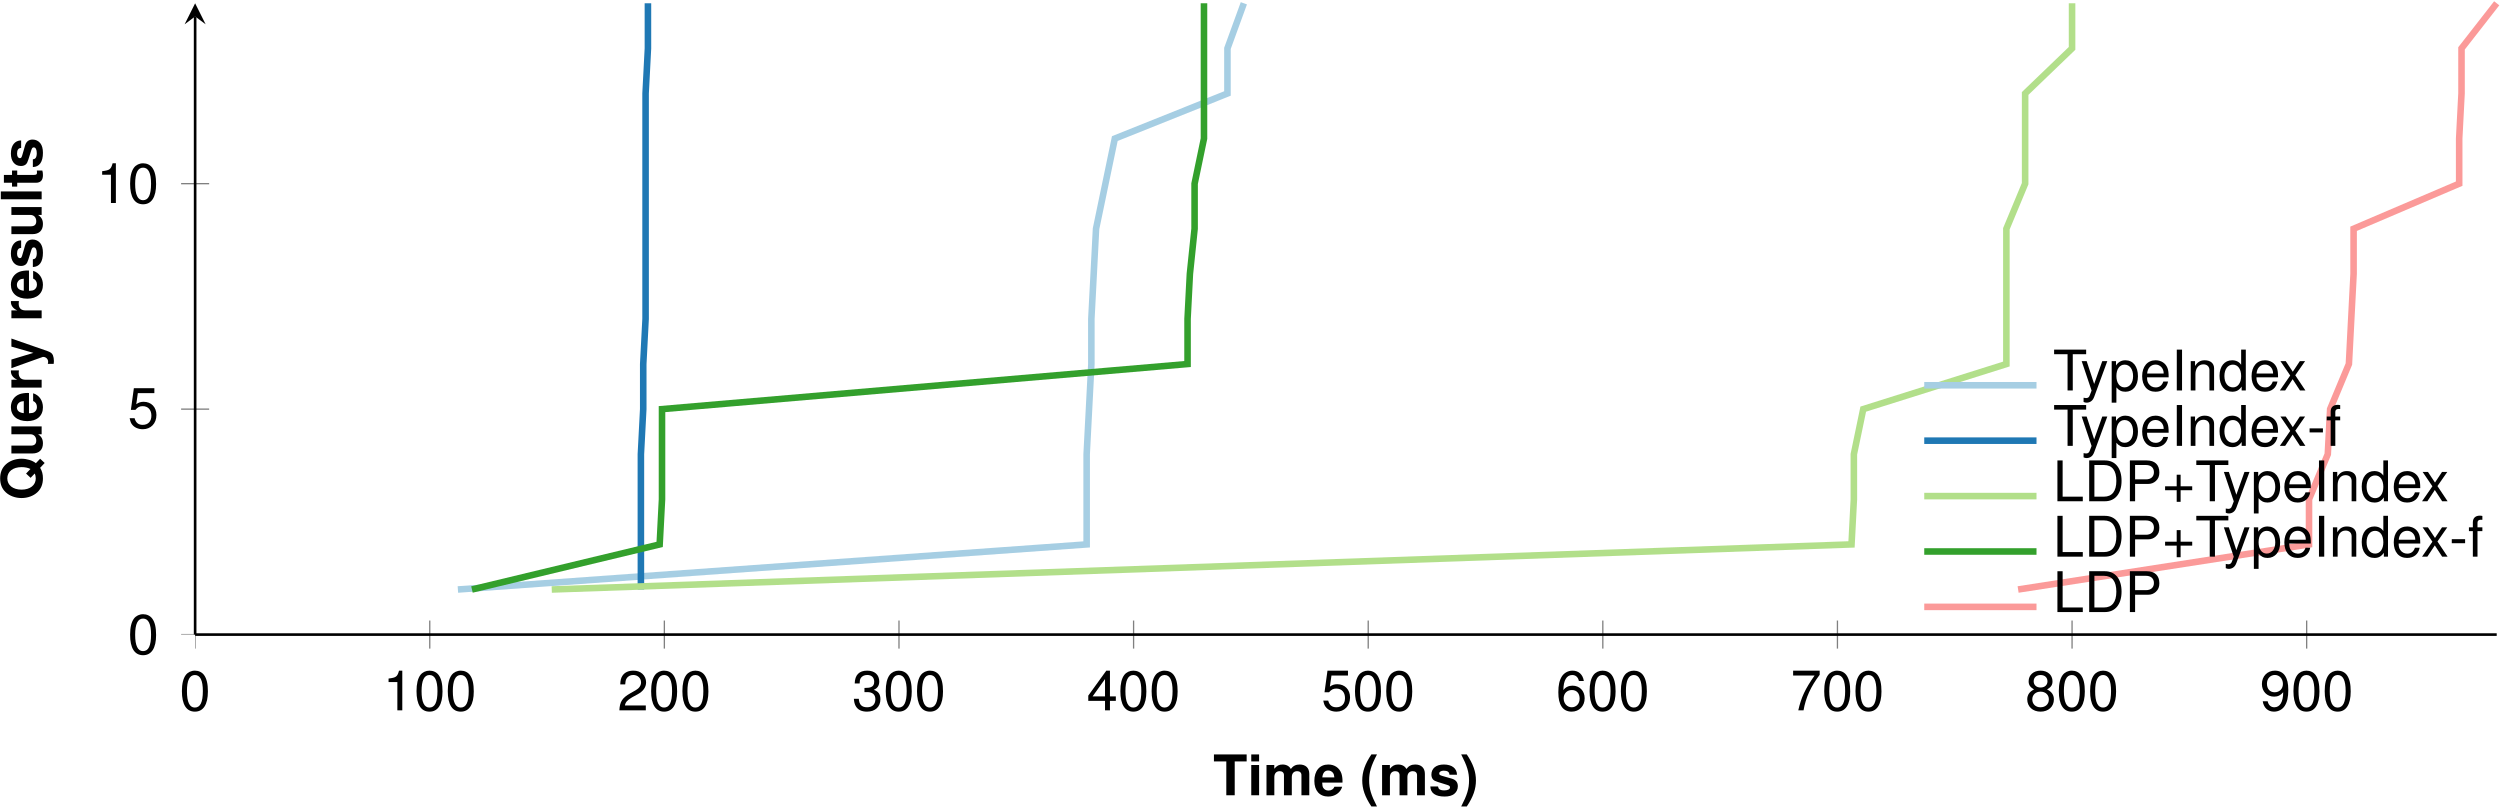
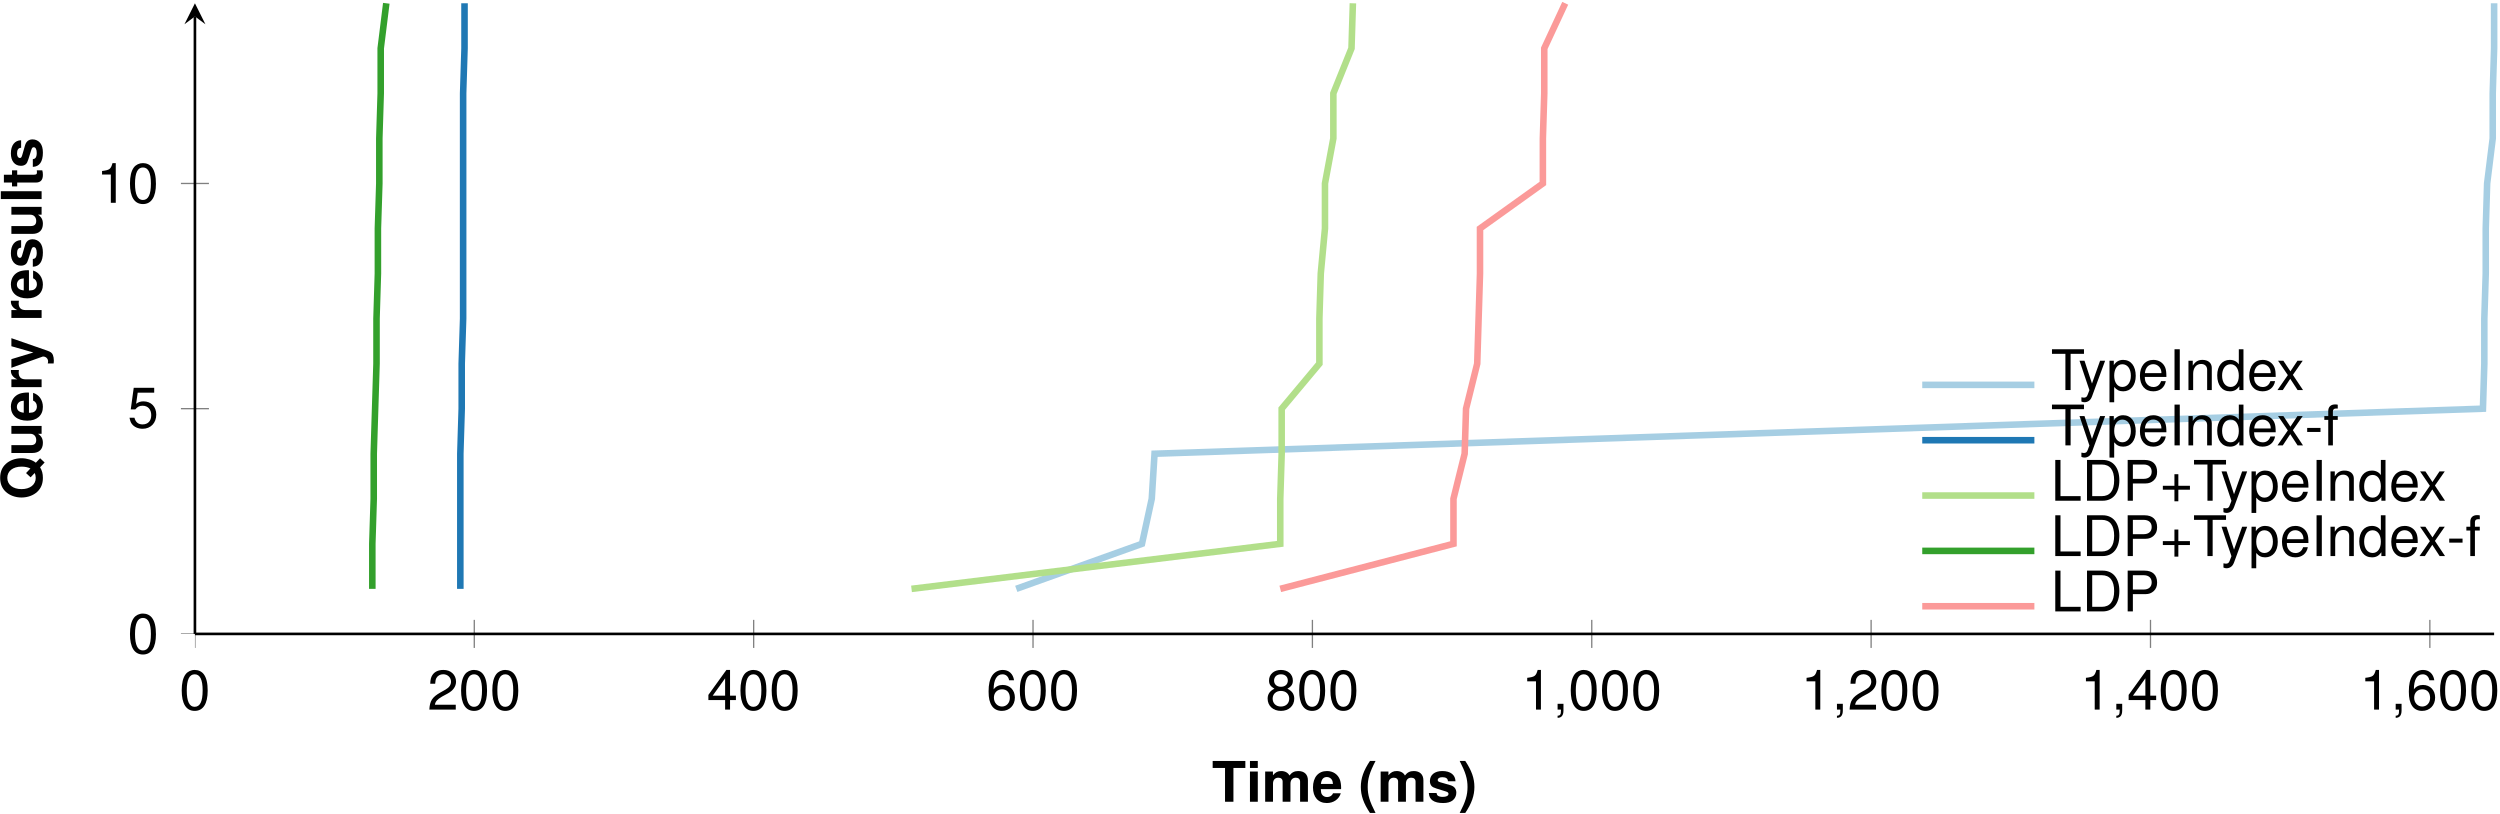
- <svg xmlns="http://www.w3.org/2000/svg" xmlns:xlink="http://www.w3.org/1999/xlink" version="1.1" width="378.76pt" height="122.331pt" viewBox="3.156 -125.432 378.76 122.331">
+ <svg xmlns="http://www.w3.org/2000/svg" xmlns:xlink="http://www.w3.org/1999/xlink" version="1.1" width="379.151pt" height="123.44pt" viewBox="3.156 -126.541 379.151 123.44">
  <defs>
    <clipPath id="clip1">
-       <path d="M32.719 112.449H381.418V-266.676H32.719" />
+       <path d="M32.719 111.34H381.414V-267.785H32.719" />
    </clipPath>
    <clipPath id="clip2">
-       <path d="M-109.023-29.289V-124.934H523.161V-29.289" />
+       <path d="M-109.019-30.402V-126.043H523.153V-30.402" />
    </clipPath>
    <path id="g1-40" d="M1.723-6.186C.747-4.718 .339-3.547 .339-2.249C.339-.942 .747 .229 1.723 1.697H2.571C1.672-.051 1.383-1.001 1.383-2.249C1.383-3.488 1.672-4.455 2.571-6.186H1.723Z" />
    <path id="g1-41" d="M1.035 1.697C2.011 .229 2.419-.942 2.419-2.24C2.419-3.547 2.011-4.718 1.035-6.186H.187C1.086-4.438 1.375-3.488 1.375-2.24C1.375-1.001 1.086-.034 .187 1.697H1.035Z" />
    <path id="g1-81" d="M5.643-.874C6.059-1.383 6.322-2.232 6.322-3.064C6.322-3.972 6-4.846 5.457-5.431C4.922-6.008 4.226-6.288 3.344-6.288S1.765-6.008 1.23-5.431C.687-4.846 .365-3.972 .365-3.047S.687-1.247 1.23-.662C1.765-.085 2.469 .195 3.344 .195C3.98 .195 4.455 .068 4.947-.229L5.677 .458L6.322-.229L5.643-.874ZM4.073-2.359L3.428-1.672L4.082-1.052C3.887-.95 3.607-.891 3.335-.891C2.317-.891 1.638-1.748 1.638-3.047S2.317-5.202 3.344-5.202C4.379-5.202 5.049-4.353 5.049-3.038C5.049-2.529 4.956-2.071 4.769-1.697L4.073-2.359Z" />
    <path id="g1-84" d="M3.267-5.126H5.075V-6.186H.119V-5.126H1.994V0H3.267V-5.126Z" />
    <path id="g1-101" d="M4.447-1.918C4.455-2.02 4.455-2.062 4.455-2.122C4.455-2.58 4.387-3.004 4.277-3.327C3.972-4.158 3.233-4.659 2.308-4.659C.993-4.659 .187-3.708 .187-2.172C.187-.704 .984 .195 2.283 .195C3.31 .195 4.141-.39 4.404-1.29H3.233C3.089-.925 2.758-.713 2.325-.713C1.986-.713 1.714-.857 1.544-1.112C1.434-1.281 1.392-1.485 1.375-1.918H4.447ZM1.392-2.707C1.468-3.403 1.765-3.751 2.291-3.751C2.588-3.751 2.86-3.607 3.03-3.369C3.14-3.199 3.191-3.021 3.216-2.707H1.392Z" />
    <path id="g1-105" d="M1.757-4.583H.569V0H1.757V-4.583ZM1.757-6.186H.569V-5.126H1.757V-6.186Z" />
    <path id="g1-108" d="M1.757-6.186H.569V0H1.757V-6.186Z" />
    <path id="g1-109" d="M.509-4.583V0H1.697V-2.75C1.697-3.31 2.003-3.649 2.512-3.649C2.911-3.649 3.157-3.42 3.157-3.055V0H4.345V-2.75C4.345-3.31 4.65-3.649 5.16-3.649C5.558-3.649 5.805-3.42 5.805-3.055V0H6.993V-3.242C6.993-4.133 6.45-4.659 5.533-4.659C4.956-4.659 4.549-4.455 4.192-3.98C3.972-4.413 3.513-4.659 2.945-4.659C2.419-4.659 2.079-4.481 1.689-4.014V-4.583H.509Z" />
    <path id="g1-114" d="M.535-4.583V0H1.723V-2.436C1.723-3.131 2.071-3.479 2.767-3.479C2.894-3.479 2.979-3.471 3.14-3.445V-4.65C3.072-4.659 3.03-4.659 2.996-4.659C2.453-4.659 1.977-4.303 1.723-3.683V-4.583H.535Z" />
    <path id="g1-115" d="M4.286-3.106C4.269-4.073 3.522-4.659 2.291-4.659C1.129-4.659 .407-4.073 .407-3.131C.407-2.826 .501-2.563 .662-2.385C.823-2.223 .967-2.147 1.409-2.003L2.826-1.561C3.123-1.468 3.225-1.375 3.225-1.188C3.225-.908 2.894-.738 2.342-.738C2.037-.738 1.791-.798 1.638-.9C1.511-.993 1.46-1.086 1.409-1.332H.246C.28-.331 1.018 .195 2.41 .195C3.047 .195 3.53 .059 3.87-.212S4.413-.908 4.413-1.358C4.413-1.952 4.116-2.334 3.513-2.512L2.011-2.945C1.68-3.047 1.595-3.114 1.595-3.301C1.595-3.556 1.867-3.725 2.283-3.725C2.851-3.725 3.131-3.522 3.14-3.106H4.286Z" />
    <path id="g1-116" d="M2.554-4.489H1.892V-5.72H.704V-4.489H.119V-3.7H.704V-.883C.704-.161 1.086 .195 1.867 .195C2.13 .195 2.342 .17 2.554 .102V-.73C2.436-.713 2.368-.704 2.283-.704C1.969-.704 1.892-.798 1.892-1.205V-3.7H2.554V-4.489Z" />
    <path id="g1-117" d="M4.591 0V-4.583H3.403V-1.714C3.403-1.171 3.021-.815 2.444-.815C1.935-.815 1.68-1.086 1.68-1.638V-4.583H.492V-1.392C.492-.382 1.052 .195 2.028 .195C2.648 .195 3.064-.034 3.403-.543V0H4.591Z" />
    <path id="g1-121" d="M3.344-4.583L2.393-1.247L1.383-4.583H.076L1.782 .187V.195V.221C1.782 .653 1.46 .984 1.044 .984C.95 .984 .883 .976 .73 .933V1.825C.908 1.85 1.01 1.858 1.154 1.858C1.451 1.858 1.808 1.799 2.011 1.714C2.342 1.578 2.486 1.383 2.682 .84L4.566-4.583H3.344Z" />
    <path id="g3-43" d="M4.532-2.266H2.775V-4.022H2.181V-2.266H.424V-1.672H2.181V.085H2.775V-1.672H4.532V-2.266Z" />
+     <path id="g3-44" d="M.738-.883V0H1.247V.153C1.247 .738 1.137 .908 .738 .925V1.247C1.332 1.247 1.629 .866 1.629 .136V-.883H.738Z" />
    <path id="g3-45" d="M2.41-2.648H.39V-2.037H2.41V-2.648Z" />
    <path id="g3-48" d="M2.334-6.017C1.774-6.017 1.264-5.771 .95-5.355C.56-4.829 .365-4.022 .365-2.911C.365-.883 1.044 .195 2.334 .195C3.607 .195 4.303-.883 4.303-2.86C4.303-4.031 4.116-4.812 3.717-5.355C3.403-5.779 2.902-6.017 2.334-6.017ZM2.334-5.355C3.14-5.355 3.539-4.54 3.539-2.928C3.539-1.222 3.148-.424 2.317-.424C1.528-.424 1.129-1.256 1.129-2.902S1.528-5.355 2.334-5.355Z" />
    <path id="g3-49" d="M2.198-4.286V0H2.945V-6.017H2.453C2.189-5.092 2.02-4.964 .866-4.82V-4.286H2.198Z" />
    <path id="g3-50" d="M4.294-.738H1.129C1.205-1.23 1.477-1.544 2.215-1.977L3.064-2.436C3.904-2.894 4.336-3.513 4.336-4.252C4.336-4.752 4.133-5.219 3.776-5.541S2.979-6.017 2.41-6.017C1.646-6.017 1.078-5.745 .747-5.236C.535-4.914 .441-4.54 .424-3.929H1.171C1.197-4.336 1.247-4.583 1.349-4.778C1.544-5.143 1.935-5.363 2.385-5.363C3.064-5.363 3.573-4.88 3.573-4.235C3.573-3.759 3.293-3.352 2.758-3.047L1.977-2.605C.721-1.892 .356-1.324 .289 0H4.294V-.738Z" />
-     <path id="g3-51" d="M1.875-2.758H1.969L2.283-2.767C3.106-2.767 3.53-2.393 3.53-1.672C3.53-.917 3.064-.467 2.283-.467C1.468-.467 1.069-.874 1.018-1.748H.272C.306-1.264 .39-.95 .535-.679C.84-.102 1.434 .195 2.257 .195C3.496 .195 4.294-.543 4.294-1.68C4.294-2.444 3.997-2.868 3.276-3.114C3.836-3.335 4.116-3.759 4.116-4.362C4.116-5.397 3.428-6.017 2.283-6.017C1.069-6.017 .424-5.355 .399-4.073H1.146C1.154-4.438 1.188-4.642 1.281-4.829C1.451-5.16 1.825-5.363 2.291-5.363C2.953-5.363 3.352-4.973 3.352-4.336C3.352-3.912 3.199-3.658 2.868-3.522C2.665-3.437 2.402-3.403 1.875-3.394V-2.758Z" />
    <path id="g3-52" d="M2.775-1.443V0H3.522V-1.443H4.413V-2.113H3.522V-6.017H2.97L.238-2.232V-1.443H2.775ZM2.775-2.113H.891L2.775-4.744V-2.113Z" />
    <path id="g3-53" d="M4.039-6.017H.933L.484-2.741H1.171C1.519-3.157 1.808-3.301 2.274-3.301C3.08-3.301 3.59-2.75 3.59-1.858C3.59-.993 3.089-.467 2.274-.467C1.621-.467 1.222-.798 1.044-1.477H.297C.399-.984 .484-.747 .662-.526C1.001-.068 1.612 .195 2.291 .195C3.505 .195 4.353-.687 4.353-1.96C4.353-3.148 3.564-3.963 2.41-3.963C1.986-3.963 1.646-3.853 1.298-3.598L1.536-5.278H4.039V-6.017Z" />
    <path id="g3-54" d="M4.226-4.447C4.082-5.431 3.437-6.017 2.52-6.017C1.858-6.017 1.264-5.694 .908-5.16C.535-4.574 .365-3.836 .365-2.741C.365-1.731 .518-1.086 .874-.552C1.197-.068 1.723 .195 2.385 .195C3.53 .195 4.353-.653 4.353-1.833C4.353-2.953 3.59-3.742 2.512-3.742C1.918-3.742 1.451-3.513 1.129-3.072C1.137-4.54 1.612-5.355 2.469-5.355C2.996-5.355 3.361-5.024 3.479-4.447H4.226ZM2.419-3.08C3.14-3.08 3.59-2.58 3.59-1.774C3.59-1.018 3.08-.467 2.393-.467C1.697-.467 1.171-1.044 1.171-1.816C1.171-2.563 1.68-3.08 2.419-3.08Z" />
-     <path id="g3-55" d="M4.413-6.017H.39V-5.278H3.641C2.206-3.233 1.621-1.977 1.171 0H1.969C2.3-1.926 3.055-3.581 4.413-5.389V-6.017Z" />
    <path id="g3-56" d="M3.318-3.165C3.938-3.539 4.141-3.844 4.141-4.413C4.141-5.355 3.403-6.017 2.334-6.017C1.273-6.017 .526-5.355 .526-4.413C.526-3.853 .73-3.547 1.341-3.165C.653-2.834 .314-2.334 .314-1.672C.314-.569 1.146 .195 2.334 .195S4.353-.569 4.353-1.663C4.353-2.334 4.014-2.834 3.318-3.165ZM2.334-5.355C2.97-5.355 3.378-4.981 3.378-4.396C3.378-3.836 2.962-3.462 2.334-3.462S1.29-3.836 1.29-4.404C1.29-4.981 1.706-5.355 2.334-5.355ZM2.334-2.834C3.08-2.834 3.59-2.359 3.59-1.655C3.59-.942 3.08-.467 2.317-.467C1.587-.467 1.078-.95 1.078-1.655S1.587-2.834 2.334-2.834Z" />
-     <path id="g3-57" d="M.45-1.375C.594-.39 1.239 .195 2.155 .195C2.817 .195 3.42-.127 3.768-.662C4.15-1.247 4.319-1.986 4.319-3.08C4.319-4.09 4.167-4.735 3.81-5.27C3.479-5.754 2.953-6.017 2.291-6.017C1.146-6.017 .322-5.168 .322-3.989C.322-2.868 1.086-2.079 2.172-2.079C2.741-2.079 3.157-2.283 3.547-2.75C3.539-1.281 3.064-.467 2.206-.467C1.68-.467 1.315-.798 1.197-1.375H.45ZM2.283-5.363C2.979-5.363 3.505-4.786 3.505-4.005C3.505-3.267 2.987-2.741 2.257-2.741C1.536-2.741 1.086-3.242 1.086-4.048C1.086-4.812 1.595-5.363 2.283-5.363Z" />
    <path id="g3-68" d="M.755 0H3.14C4.701 0 5.66-1.171 5.66-3.097C5.66-5.015 4.71-6.186 3.14-6.186H.755V0ZM1.544-.696V-5.491H3.004C4.226-5.491 4.871-4.667 4.871-3.089C4.871-1.528 4.226-.696 3.004-.696H1.544Z" />
    <path id="g3-73" d="M1.646-6.186H.849V0H1.646V-6.186Z" />
    <path id="g3-76" d="M1.468-6.186H.679V0H4.523V-.696H1.468V-6.186Z" />
    <path id="g3-80" d="M1.561-2.622H3.505C3.989-2.622 4.37-2.767 4.701-3.064C5.075-3.403 5.236-3.802 5.236-4.37C5.236-5.533 4.549-6.186 3.327-6.186H.772V0H1.561V-2.622ZM1.561-3.318V-5.491H3.208C3.963-5.491 4.413-5.083 4.413-4.404S3.963-3.318 3.208-3.318H1.561Z" />
    <path id="g3-84" d="M3.004-5.491H5.032V-6.186H.178V-5.491H2.215V0H3.004V-5.491Z" />
    <path id="g3-100" d="M4.201-6.186H3.496V-3.887C3.199-4.336 2.724-4.574 2.13-4.574C.976-4.574 .221-3.649 .221-2.232C.221-.73 .959 .195 2.155 .195C2.767 .195 3.191-.034 3.573-.586V0H4.201V-6.186ZM2.249-3.912C3.013-3.912 3.496-3.233 3.496-2.172C3.496-1.146 3.004-.467 2.257-.467C1.477-.467 .959-1.154 .959-2.189S1.477-3.912 2.249-3.912Z" />
    <path id="g3-101" d="M4.353-1.986C4.353-2.665 4.303-3.072 4.175-3.403C3.887-4.133 3.208-4.574 2.376-4.574C1.137-4.574 .339-3.624 .339-2.164S1.112 .195 2.359 .195C3.378 .195 4.082-.382 4.26-1.349H3.547C3.352-.764 2.953-.458 2.385-.458C1.935-.458 1.553-.662 1.315-1.035C1.146-1.29 1.086-1.544 1.078-1.986H4.353ZM1.095-2.563C1.154-3.386 1.655-3.921 2.368-3.921C3.064-3.921 3.598-3.344 3.598-2.614C3.598-2.597 3.598-2.58 3.59-2.563H1.095Z" />
    <path id="g3-102" d="M2.189-4.447H1.451V-5.143C1.451-5.44 1.621-5.592 1.943-5.592C2.003-5.592 2.028-5.592 2.189-5.584V-6.169C2.028-6.203 1.935-6.212 1.791-6.212C1.137-6.212 .747-5.839 .747-5.202V-4.447H.153V-3.87H.747V0H1.451V-3.87H2.189V-4.447Z" />
    <path id="g3-110" d="M.594-4.447V0H1.307V-2.453C1.307-3.361 1.782-3.955 2.512-3.955C3.072-3.955 3.428-3.615 3.428-3.08V0H4.133V-3.361C4.133-4.099 3.581-4.574 2.724-4.574C2.062-4.574 1.638-4.319 1.247-3.7V-4.447H.594Z" />
    <path id="g3-112" d="M.458 1.85H1.171V-.467C1.544-.008 1.96 .195 2.537 .195C3.683 .195 4.438-.73 4.438-2.147C4.438-3.641 3.708-4.574 2.529-4.574C1.926-4.574 1.443-4.303 1.112-3.776V-4.447H.458V1.85ZM2.41-3.912C3.191-3.912 3.7-3.225 3.7-2.164C3.7-1.154 3.182-.467 2.41-.467C1.663-.467 1.171-1.146 1.171-2.189S1.663-3.912 2.41-3.912Z" />
    <path id="g3-120" d="M2.478-2.3L3.972-4.447H3.174L2.105-2.834L1.035-4.447H.229L1.714-2.266L.144 0H.95L2.079-1.706L3.191 0H4.014L2.478-2.3Z" />
    <path id="g3-121" d="M3.293-4.447L2.062-.984L.925-4.447H.17L1.672 .017L1.4 .721C1.29 1.035 1.129 1.154 .832 1.154C.73 1.154 .611 1.137 .458 1.103V1.74C.603 1.816 .747 1.85 .933 1.85C1.163 1.85 1.409 1.774 1.595 1.638C1.816 1.477 1.943 1.29 2.079 .933L4.056-4.447H3.293Z" />
  </defs>
  <g id="page1">
-     <path d="M72.527-36.121L167.789-42.953V-49.785V-56.617L168.145-63.449L168.5-70.281V-77.113L168.856-83.941L169.211-90.773L170.633-97.605L172.055-104.437L189.118-111.27V-118.102L191.606-124.934" stroke="#a6cee3" fill="none" stroke-width=".996" stroke-miterlimit="10" />
-     <path d="M100.254-36.121V-42.953V-49.785V-56.617L100.609-63.449V-70.281L100.965-77.113V-83.942V-90.773V-97.606V-104.438V-111.27L101.32-118.102V-124.934" stroke="#1f78b4" fill="none" stroke-width=".996" stroke-miterlimit="10" />
-     <path d="M86.746-36.121L283.668-42.953L284.024-49.785V-56.617L285.446-63.449L307.129-70.281V-77.113V-83.942V-90.773L309.973-97.606V-104.438V-111.27L317.082-118.102V-124.934" stroke="#b2df8a" fill="none" stroke-width=".996" stroke-miterlimit="10" />
-     <path d="M74.66-36.121L103.098-42.953L103.453-49.785V-56.617V-63.449L183.075-70.281V-77.113L183.43-83.942L184.141-90.773V-97.606L185.563-104.438V-111.27V-118.102V-124.934" stroke="#33a02c" fill="none" stroke-width=".996" stroke-miterlimit="10" />
-     <path d="M308.907-36.121L352.981-42.953V-49.785L355.825-56.617L356.18-63.449L359.024-70.281L359.379-77.113L359.735-83.942V-90.773L375.731-97.606V-104.438L376.086-111.27V-118.102L381.418-124.934" stroke="#fb9a99" fill="none" stroke-width=".996" stroke-miterlimit="10" />
-     <path d="M32.719-27.164V-31.418M68.266-27.164V-31.418M103.809-27.164V-31.418M139.356-27.164V-31.418M174.899-27.164V-31.418M210.446-27.164V-31.418M245.989-27.164V-31.418M281.536-27.164V-31.418M317.082-27.164V-31.418M352.625-27.164V-31.418" stroke="#808080" fill="none" stroke-width=".199" stroke-miterlimit="10" clip-path="url(#clip1)" />
-     <path d="M30.594-29.289H34.844M30.594-63.449H34.844M30.594-97.606H34.844" stroke="#808080" fill="none" stroke-width=".199" stroke-miterlimit="10" clip-path="url(#clip2)" />
-     <path d="M32.719-29.289H381.418" stroke="#000" fill="none" stroke-width=".399" stroke-miterlimit="10" />
-     <path d="M32.719-29.289V-122.942" stroke="#000" fill="none" stroke-width=".399" stroke-miterlimit="10" />
-     <path d="M32.719-124.933L31.125-121.746L32.719-122.941L34.313-121.746" />
-     <g transform="matrix(1 0 0 1 -35.0874 40.7716)">
-       <use x="65.438" y="-58.581" xlink:href="#g3-48" />
-     </g>
-     <g transform="matrix(1 0 0 1 -4.2782 40.7716)">
-       <use x="65.438" y="-58.581" xlink:href="#g3-49" />
-       <use x="70.174" y="-58.581" xlink:href="#g3-48" />
-       <use x="74.91" y="-58.581" xlink:href="#g3-48" />
-     </g>
-     <g transform="matrix(1 0 0 1 31.267 40.7716)">
-       <use x="65.438" y="-58.581" xlink:href="#g3-50" />
-       <use x="70.174" y="-58.581" xlink:href="#g3-48" />
-       <use x="74.91" y="-58.581" xlink:href="#g3-48" />
-     </g>
-     <g transform="matrix(1 0 0 1 66.812 40.7716)">
-       <use x="65.438" y="-58.581" xlink:href="#g3-51" />
-       <use x="70.174" y="-58.581" xlink:href="#g3-48" />
-       <use x="74.91" y="-58.581" xlink:href="#g3-48" />
-     </g>
-     <g transform="matrix(1 0 0 1 102.358 40.7716)">
-       <use x="65.438" y="-58.581" xlink:href="#g3-52" />
-       <use x="70.174" y="-58.581" xlink:href="#g3-48" />
-       <use x="74.91" y="-58.581" xlink:href="#g3-48" />
-     </g>
-     <g transform="matrix(1 0 0 1 137.903 40.7716)">
-       <use x="65.438" y="-58.581" xlink:href="#g3-53" />
-       <use x="70.174" y="-58.581" xlink:href="#g3-48" />
-       <use x="74.91" y="-58.581" xlink:href="#g3-48" />
-     </g>
-     <g transform="matrix(1 0 0 1 173.448 40.7716)">
-       <use x="65.438" y="-58.581" xlink:href="#g3-54" />
-       <use x="70.174" y="-58.581" xlink:href="#g3-48" />
-       <use x="74.91" y="-58.581" xlink:href="#g3-48" />
-     </g>
-     <g transform="matrix(1 0 0 1 208.993 40.7716)">
-       <use x="65.438" y="-58.581" xlink:href="#g3-55" />
-       <use x="70.174" y="-58.581" xlink:href="#g3-48" />
-       <use x="74.91" y="-58.581" xlink:href="#g3-48" />
-     </g>
-     <g transform="matrix(1 0 0 1 244.539 40.7716)">
-       <use x="65.438" y="-58.581" xlink:href="#g3-56" />
-       <use x="70.174" y="-58.581" xlink:href="#g3-48" />
-       <use x="74.91" y="-58.581" xlink:href="#g3-48" />
-     </g>
-     <g transform="matrix(1 0 0 1 280.084 40.7716)">
-       <use x="65.438" y="-58.581" xlink:href="#g3-57" />
-       <use x="70.174" y="-58.581" xlink:href="#g3-48" />
-       <use x="74.91" y="-58.581" xlink:href="#g3-48" />
-     </g>
-     <g transform="matrix(1 0 0 1 -42.9353 32.2211)">
-       <use x="65.438" y="-58.581" xlink:href="#g3-48" />
-     </g>
-     <g transform="matrix(1 0 0 1 -42.9353 -2.0158)">
-       <use x="65.438" y="-58.581" xlink:href="#g3-53" />
-     </g>
-     <g transform="matrix(1 0 0 1 -47.6713 -36.0951)">
-       <use x="65.438" y="-58.581" xlink:href="#g3-49" />
-       <use x="70.174" y="-58.581" xlink:href="#g3-48" />
-     </g>
-     <g transform="matrix(1 0 0 1 121.515 53.6342)">
-       <use x="65.438" y="-58.581" xlink:href="#g1-84" />
-       <use x="70.643" y="-58.581" xlink:href="#g1-105" />
-       <use x="73.01" y="-58.581" xlink:href="#g1-109" />
-       <use x="80.583" y="-58.581" xlink:href="#g1-101" />
-       <use x="87.687" y="-58.581" xlink:href="#g1-40" />
-       <use x="90.523" y="-58.581" xlink:href="#g1-109" />
-       <use x="98.096" y="-58.581" xlink:href="#g1-115" />
-       <use x="102.832" y="-58.581" xlink:href="#g1-41" />
-     </g>
-     <g transform="matrix(0 -1 1 0 68.04654 15.8269)">
-       <use x="65.438" y="-58.581" xlink:href="#g1-81" />
-       <use x="72.065" y="-58.581" xlink:href="#g1-117" />
-       <use x="77.27" y="-58.581" xlink:href="#g1-101" />
-       <use x="82.005" y="-58.581" xlink:href="#g1-114" />
-       <use x="85.404" y="-58.581" xlink:href="#g1-121" />
-       <use x="92.508" y="-58.581" xlink:href="#g1-114" />
-       <use x="95.821" y="-58.581" xlink:href="#g1-101" />
-       <use x="100.557" y="-58.581" xlink:href="#g1-115" />
-       <use x="105.293" y="-58.581" xlink:href="#g1-117" />
-       <use x="110.498" y="-58.581" xlink:href="#g1-108" />
-       <use x="112.866" y="-58.581" xlink:href="#g1-116" />
-       <use x="115.702" y="-58.581" xlink:href="#g1-115" />
-     </g>
-     <path d="M294.687-67.062H303.191H311.695" stroke="#a6cee3" fill="none" stroke-width=".996" stroke-miterlimit="10" />
-     <g transform="matrix(1 0 0 1 230.7426 25.8787)">
-       <use x="83.442" y="-92.155" xlink:href="#g3-84" />
-       <use x="87.625" y="-92.155" xlink:href="#g3-121" />
-       <use x="91.884" y="-92.155" xlink:href="#g3-112" />
-       <use x="96.62" y="-92.155" xlink:href="#g3-101" />
-       <use x="101.356" y="-92.155" xlink:href="#g3-73" />
-       <use x="103.724" y="-92.155" xlink:href="#g3-110" />
-       <use x="108.46" y="-92.155" xlink:href="#g3-100" />
-       <use x="113.196" y="-92.155" xlink:href="#g3-101" />
-       <use x="117.676" y="-92.155" xlink:href="#g3-120" />
-     </g>
-     <path d="M294.687-58.668H303.191H311.695" stroke="#1f78b4" fill="none" stroke-width=".996" stroke-miterlimit="10" />
-     <g transform="matrix(1 0 0 1 230.7426 25.8787)">
-       <use x="83.442" y="-83.761" xlink:href="#g3-84" />
-       <use x="87.625" y="-83.761" xlink:href="#g3-121" />
-       <use x="91.884" y="-83.761" xlink:href="#g3-112" />
-       <use x="96.62" y="-83.761" xlink:href="#g3-101" />
-       <use x="101.356" y="-83.761" xlink:href="#g3-73" />
-       <use x="103.724" y="-83.761" xlink:href="#g3-110" />
-       <use x="108.46" y="-83.761" xlink:href="#g3-100" />
-       <use x="113.196" y="-83.761" xlink:href="#g3-101" />
-       <use x="117.676" y="-83.761" xlink:href="#g3-120" />
-       <use x="121.935" y="-83.761" xlink:href="#g3-45" />
-       <use x="124.772" y="-83.761" xlink:href="#g3-102" />
-     </g>
-     <path d="M294.687-50.273H303.191H311.695" stroke="#b2df8a" fill="none" stroke-width=".996" stroke-miterlimit="10" />
-     <g transform="matrix(1 0 0 1 230.7426 25.8787)">
-       <use x="83.442" y="-75.368" xlink:href="#g3-76" />
-       <use x="88.178" y="-75.368" xlink:href="#g3-68" />
-       <use x="94.328" y="-75.368" xlink:href="#g3-80" />
-       <use x="100.01" y="-75.368" xlink:href="#g3-43" />
-       <use x="104.984" y="-75.368" xlink:href="#g3-84" />
-       <use x="109.167" y="-75.368" xlink:href="#g3-121" />
-       <use x="113.426" y="-75.368" xlink:href="#g3-112" />
-       <use x="118.162" y="-75.368" xlink:href="#g3-101" />
-       <use x="122.898" y="-75.368" xlink:href="#g3-73" />
-       <use x="125.266" y="-75.368" xlink:href="#g3-110" />
-       <use x="130.002" y="-75.368" xlink:href="#g3-100" />
-       <use x="134.738" y="-75.368" xlink:href="#g3-101" />
-       <use x="139.218" y="-75.368" xlink:href="#g3-120" />
-     </g>
-     <path d="M294.687-41.879H303.191H311.695" stroke="#33a02c" fill="none" stroke-width=".996" stroke-miterlimit="10" />
-     <g transform="matrix(1 0 0 1 230.7426 25.8787)">
-       <use x="83.442" y="-66.974" xlink:href="#g3-76" />
-       <use x="88.178" y="-66.974" xlink:href="#g3-68" />
-       <use x="94.328" y="-66.974" xlink:href="#g3-80" />
-       <use x="100.01" y="-66.974" xlink:href="#g3-43" />
-       <use x="104.984" y="-66.974" xlink:href="#g3-84" />
-       <use x="109.167" y="-66.974" xlink:href="#g3-121" />
-       <use x="113.426" y="-66.974" xlink:href="#g3-112" />
-       <use x="118.162" y="-66.974" xlink:href="#g3-101" />
-       <use x="122.898" y="-66.974" xlink:href="#g3-73" />
-       <use x="125.266" y="-66.974" xlink:href="#g3-110" />
-       <use x="130.002" y="-66.974" xlink:href="#g3-100" />
-       <use x="134.738" y="-66.974" xlink:href="#g3-101" />
-       <use x="139.218" y="-66.974" xlink:href="#g3-120" />
-       <use x="143.477" y="-66.974" xlink:href="#g3-45" />
-       <use x="146.313" y="-66.974" xlink:href="#g3-102" />
-     </g>
-     <path d="M294.687-33.488H303.191H311.695" stroke="#fb9a99" fill="none" stroke-width=".996" stroke-miterlimit="10" />
-     <g transform="matrix(1 0 0 1 230.7426 25.8787)">
-       <use x="83.442" y="-58.581" xlink:href="#g3-76" />
-       <use x="88.178" y="-58.581" xlink:href="#g3-68" />
-       <use x="94.328" y="-58.581" xlink:href="#g3-80" />
+     <path d="M157.282-37.234L176.348-44.066L177.832-50.898L178.254-57.727L379.719-64.559L379.93-71.391V-78.223L380.145-85.055V-91.887L380.356-98.719L381.204-105.551V-112.383L381.414-119.211V-126.043" stroke="#a6cee3" fill="none" stroke-width=".996" stroke-miterlimit="10" />
+     <path d="M72.969-37.234V-44.066V-50.898V-57.727L73.18-64.559V-71.391L73.395-78.223V-85.055V-91.887V-98.719V-105.551V-112.383L73.606-119.211V-126.043" stroke="#1f78b4" fill="none" stroke-width=".996" stroke-miterlimit="10" />
+     <path d="M141.395-37.234L197.321-44.066V-50.898L197.536-57.727V-64.559L203.254-71.391V-78.223L203.465-85.055L204.102-91.887V-98.719L205.372-105.551V-112.383L208.125-119.211L208.336-126.043" stroke="#b2df8a" fill="none" stroke-width=".996" stroke-miterlimit="10" />
+     <path d="M59.621-37.234V-44.066L59.836-50.898V-57.727L60.047-64.559L60.258-71.391V-78.223L60.469-85.055V-91.887L60.684-98.719V-105.551L60.895-112.383V-119.211L61.742-126.043" stroke="#33a02c" fill="none" stroke-width=".996" stroke-miterlimit="10" />
+     <path d="M197.321-37.234L223.59-44.066V-50.898L225.286-57.727L225.497-64.559L227.192-71.391L227.403-78.223L227.614-85.055V-91.887L237.149-98.719V-105.551L237.36-112.383V-119.211L240.539-126.043" stroke="#fb9a99" fill="none" stroke-width=".996" stroke-miterlimit="10" />
+     <path d="M32.719-28.277V-32.527M75.086-28.277V-32.527M117.457-28.277V-32.527M159.825-28.277V-32.527M202.196-28.277V-32.527M244.563-28.277V-32.527M286.93-28.277V-32.527M329.301-28.277V-32.527M371.668-28.277V-32.527" stroke="#808080" fill="none" stroke-width=".199" stroke-miterlimit="10" clip-path="url(#clip1)" />
+     <path d="M30.594-30.402H34.844M30.594-64.559H34.844M30.594-98.719H34.844" stroke="#808080" fill="none" stroke-width=".199" stroke-miterlimit="10" clip-path="url(#clip2)" />
+     <path d="M32.719-30.402H381.414" stroke="#000" fill="none" stroke-width=".399" stroke-miterlimit="10" />
+     <path d="M32.719-30.402V-124.051" stroke="#000" fill="none" stroke-width=".399" stroke-miterlimit="10" />
+     <path d="M32.719-126.043L31.125-122.856L32.719-124.051L34.313-122.856" />
+     <g transform="matrix(1 0 0 1 -35.0874 41.8832)">
+       <use x="65.438" y="-60.804" xlink:href="#g3-48" />
+     </g>
+     <g transform="matrix(1 0 0 1 2.5454 41.8832)">
+       <use x="65.438" y="-60.804" xlink:href="#g3-50" />
+       <use x="70.174" y="-60.804" xlink:href="#g3-48" />
+       <use x="74.91" y="-60.804" xlink:href="#g3-48" />
+     </g>
+     <g transform="matrix(1 0 0 1 44.914 41.8832)">
+       <use x="65.438" y="-60.804" xlink:href="#g3-52" />
+       <use x="70.174" y="-60.804" xlink:href="#g3-48" />
+       <use x="74.91" y="-60.804" xlink:href="#g3-48" />
+     </g>
+     <g transform="matrix(1 0 0 1 87.283 41.8832)">
+       <use x="65.438" y="-60.804" xlink:href="#g3-54" />
+       <use x="70.174" y="-60.804" xlink:href="#g3-48" />
+       <use x="74.91" y="-60.804" xlink:href="#g3-48" />
+     </g>
+     <g transform="matrix(1 0 0 1 129.652 41.8832)">
+       <use x="65.438" y="-60.804" xlink:href="#g3-56" />
+       <use x="70.174" y="-60.804" xlink:href="#g3-48" />
+       <use x="74.91" y="-60.804" xlink:href="#g3-48" />
+     </g>
+     <g transform="matrix(1 0 0 1 168.469 41.8832)">
+       <use x="65.438" y="-60.804" xlink:href="#g3-49" />
+       <use x="70.174" y="-60.804" xlink:href="#g3-44" />
+       <use x="72.542" y="-60.804" xlink:href="#g3-48" />
+       <use x="77.278" y="-60.804" xlink:href="#g3-48" />
+       <use x="82.014" y="-60.804" xlink:href="#g3-48" />
+     </g>
+     <g transform="matrix(1 0 0 1 210.837 41.8832)">
+       <use x="65.438" y="-60.804" xlink:href="#g3-49" />
+       <use x="70.174" y="-60.804" xlink:href="#g3-44" />
+       <use x="72.542" y="-60.804" xlink:href="#g3-50" />
+       <use x="77.278" y="-60.804" xlink:href="#g3-48" />
+       <use x="82.014" y="-60.804" xlink:href="#g3-48" />
+     </g>
+     <g transform="matrix(1 0 0 1 253.206 41.8832)">
+       <use x="65.438" y="-60.804" xlink:href="#g3-49" />
+       <use x="70.174" y="-60.804" xlink:href="#g3-44" />
+       <use x="72.542" y="-60.804" xlink:href="#g3-52" />
+       <use x="77.278" y="-60.804" xlink:href="#g3-48" />
+       <use x="82.014" y="-60.804" xlink:href="#g3-48" />
+     </g>
+     <g transform="matrix(1 0 0 1 295.575 41.8832)">
+       <use x="65.438" y="-60.804" xlink:href="#g3-49" />
+       <use x="70.174" y="-60.804" xlink:href="#g3-44" />
+       <use x="72.542" y="-60.804" xlink:href="#g3-54" />
+       <use x="77.278" y="-60.804" xlink:href="#g3-48" />
+       <use x="82.014" y="-60.804" xlink:href="#g3-48" />
+     </g>
+     <g transform="matrix(1 0 0 1 -42.9352 33.3328)">
+       <use x="65.438" y="-60.804" xlink:href="#g3-48" />
+     </g>
+     <g transform="matrix(1 0 0 1 -42.9352 -.9041)">
+       <use x="65.438" y="-60.804" xlink:href="#g3-53" />
+     </g>
+     <g transform="matrix(1 0 0 1 -47.6712 -34.9834)">
+       <use x="65.438" y="-60.804" xlink:href="#g3-49" />
+       <use x="70.174" y="-60.804" xlink:href="#g3-48" />
+     </g>
+     <g transform="matrix(1 0 0 1 121.513 55.85751)">
+       <use x="65.438" y="-60.804" xlink:href="#g1-84" />
+       <use x="70.643" y="-60.804" xlink:href="#g1-105" />
+       <use x="73.01" y="-60.804" xlink:href="#g1-109" />
+       <use x="80.583" y="-60.804" xlink:href="#g1-101" />
+       <use x="87.687" y="-60.804" xlink:href="#g1-40" />
+       <use x="90.523" y="-60.804" xlink:href="#g1-109" />
+       <use x="98.096" y="-60.804" xlink:href="#g1-115" />
+       <use x="102.832" y="-60.804" xlink:href="#g1-41" />
+     </g>
+     <g transform="matrix(0 -1 1 0 70.26974 14.7154)">
+       <use x="65.438" y="-60.804" xlink:href="#g1-81" />
+       <use x="72.065" y="-60.804" xlink:href="#g1-117" />
+       <use x="77.27" y="-60.804" xlink:href="#g1-101" />
+       <use x="82.005" y="-60.804" xlink:href="#g1-114" />
+       <use x="85.404" y="-60.804" xlink:href="#g1-121" />
+       <use x="92.508" y="-60.804" xlink:href="#g1-114" />
+       <use x="95.821" y="-60.804" xlink:href="#g1-101" />
+       <use x="100.557" y="-60.804" xlink:href="#g1-115" />
+       <use x="105.293" y="-60.804" xlink:href="#g1-117" />
+       <use x="110.498" y="-60.804" xlink:href="#g1-108" />
+       <use x="112.866" y="-60.804" xlink:href="#g1-116" />
+       <use x="115.702" y="-60.804" xlink:href="#g1-115" />
+     </g>
+     <path d="M294.684-68.172H303.188H311.692" stroke="#a6cee3" fill="none" stroke-width=".996" stroke-miterlimit="10" />
+     <g transform="matrix(1 0 0 1 230.7396 26.9903)">
+       <use x="83.442" y="-94.378" xlink:href="#g3-84" />
+       <use x="87.625" y="-94.378" xlink:href="#g3-121" />
+       <use x="91.884" y="-94.378" xlink:href="#g3-112" />
+       <use x="96.62" y="-94.378" xlink:href="#g3-101" />
+       <use x="101.356" y="-94.378" xlink:href="#g3-73" />
+       <use x="103.724" y="-94.378" xlink:href="#g3-110" />
+       <use x="108.46" y="-94.378" xlink:href="#g3-100" />
+       <use x="113.196" y="-94.378" xlink:href="#g3-101" />
+       <use x="117.676" y="-94.378" xlink:href="#g3-120" />
+     </g>
+     <path d="M294.684-59.777H303.188H311.692" stroke="#1f78b4" fill="none" stroke-width=".996" stroke-miterlimit="10" />
+     <g transform="matrix(1 0 0 1 230.7396 26.9903)">
+       <use x="83.442" y="-85.985" xlink:href="#g3-84" />
+       <use x="87.625" y="-85.985" xlink:href="#g3-121" />
+       <use x="91.884" y="-85.985" xlink:href="#g3-112" />
+       <use x="96.62" y="-85.985" xlink:href="#g3-101" />
+       <use x="101.356" y="-85.985" xlink:href="#g3-73" />
+       <use x="103.724" y="-85.985" xlink:href="#g3-110" />
+       <use x="108.46" y="-85.985" xlink:href="#g3-100" />
+       <use x="113.196" y="-85.985" xlink:href="#g3-101" />
+       <use x="117.676" y="-85.985" xlink:href="#g3-120" />
+       <use x="121.935" y="-85.985" xlink:href="#g3-45" />
+       <use x="124.772" y="-85.985" xlink:href="#g3-102" />
+     </g>
+     <path d="M294.684-51.387H303.188H311.692" stroke="#b2df8a" fill="none" stroke-width=".996" stroke-miterlimit="10" />
+     <g transform="matrix(1 0 0 1 230.7396 26.9903)">
+       <use x="83.442" y="-77.591" xlink:href="#g3-76" />
+       <use x="88.178" y="-77.591" xlink:href="#g3-68" />
+       <use x="94.328" y="-77.591" xlink:href="#g3-80" />
+       <use x="100.01" y="-77.591" xlink:href="#g3-43" />
+       <use x="104.984" y="-77.591" xlink:href="#g3-84" />
+       <use x="109.167" y="-77.591" xlink:href="#g3-121" />
+       <use x="113.426" y="-77.591" xlink:href="#g3-112" />
+       <use x="118.162" y="-77.591" xlink:href="#g3-101" />
+       <use x="122.898" y="-77.591" xlink:href="#g3-73" />
+       <use x="125.266" y="-77.591" xlink:href="#g3-110" />
+       <use x="130.002" y="-77.591" xlink:href="#g3-100" />
+       <use x="134.738" y="-77.591" xlink:href="#g3-101" />
+       <use x="139.218" y="-77.591" xlink:href="#g3-120" />
+     </g>
+     <path d="M294.684-42.992H303.188H311.692" stroke="#33a02c" fill="none" stroke-width=".996" stroke-miterlimit="10" />
+     <g transform="matrix(1 0 0 1 230.7396 26.9903)">
+       <use x="83.442" y="-69.198" xlink:href="#g3-76" />
+       <use x="88.178" y="-69.198" xlink:href="#g3-68" />
+       <use x="94.328" y="-69.198" xlink:href="#g3-80" />
+       <use x="100.01" y="-69.198" xlink:href="#g3-43" />
+       <use x="104.984" y="-69.198" xlink:href="#g3-84" />
+       <use x="109.167" y="-69.198" xlink:href="#g3-121" />
+       <use x="113.426" y="-69.198" xlink:href="#g3-112" />
+       <use x="118.162" y="-69.198" xlink:href="#g3-101" />
+       <use x="122.898" y="-69.198" xlink:href="#g3-73" />
+       <use x="125.266" y="-69.198" xlink:href="#g3-110" />
+       <use x="130.002" y="-69.198" xlink:href="#g3-100" />
+       <use x="134.738" y="-69.198" xlink:href="#g3-101" />
+       <use x="139.218" y="-69.198" xlink:href="#g3-120" />
+       <use x="143.477" y="-69.198" xlink:href="#g3-45" />
+       <use x="146.313" y="-69.198" xlink:href="#g3-102" />
+     </g>
+     <path d="M294.684-34.598H303.188H311.692" stroke="#fb9a99" fill="none" stroke-width=".996" stroke-miterlimit="10" />
+     <g transform="matrix(1 0 0 1 230.7396 26.9903)">
+       <use x="83.442" y="-60.804" xlink:href="#g3-76" />
+       <use x="88.178" y="-60.804" xlink:href="#g3-68" />
+       <use x="94.328" y="-60.804" xlink:href="#g3-80" />
    </g>
  </g>
</svg>
